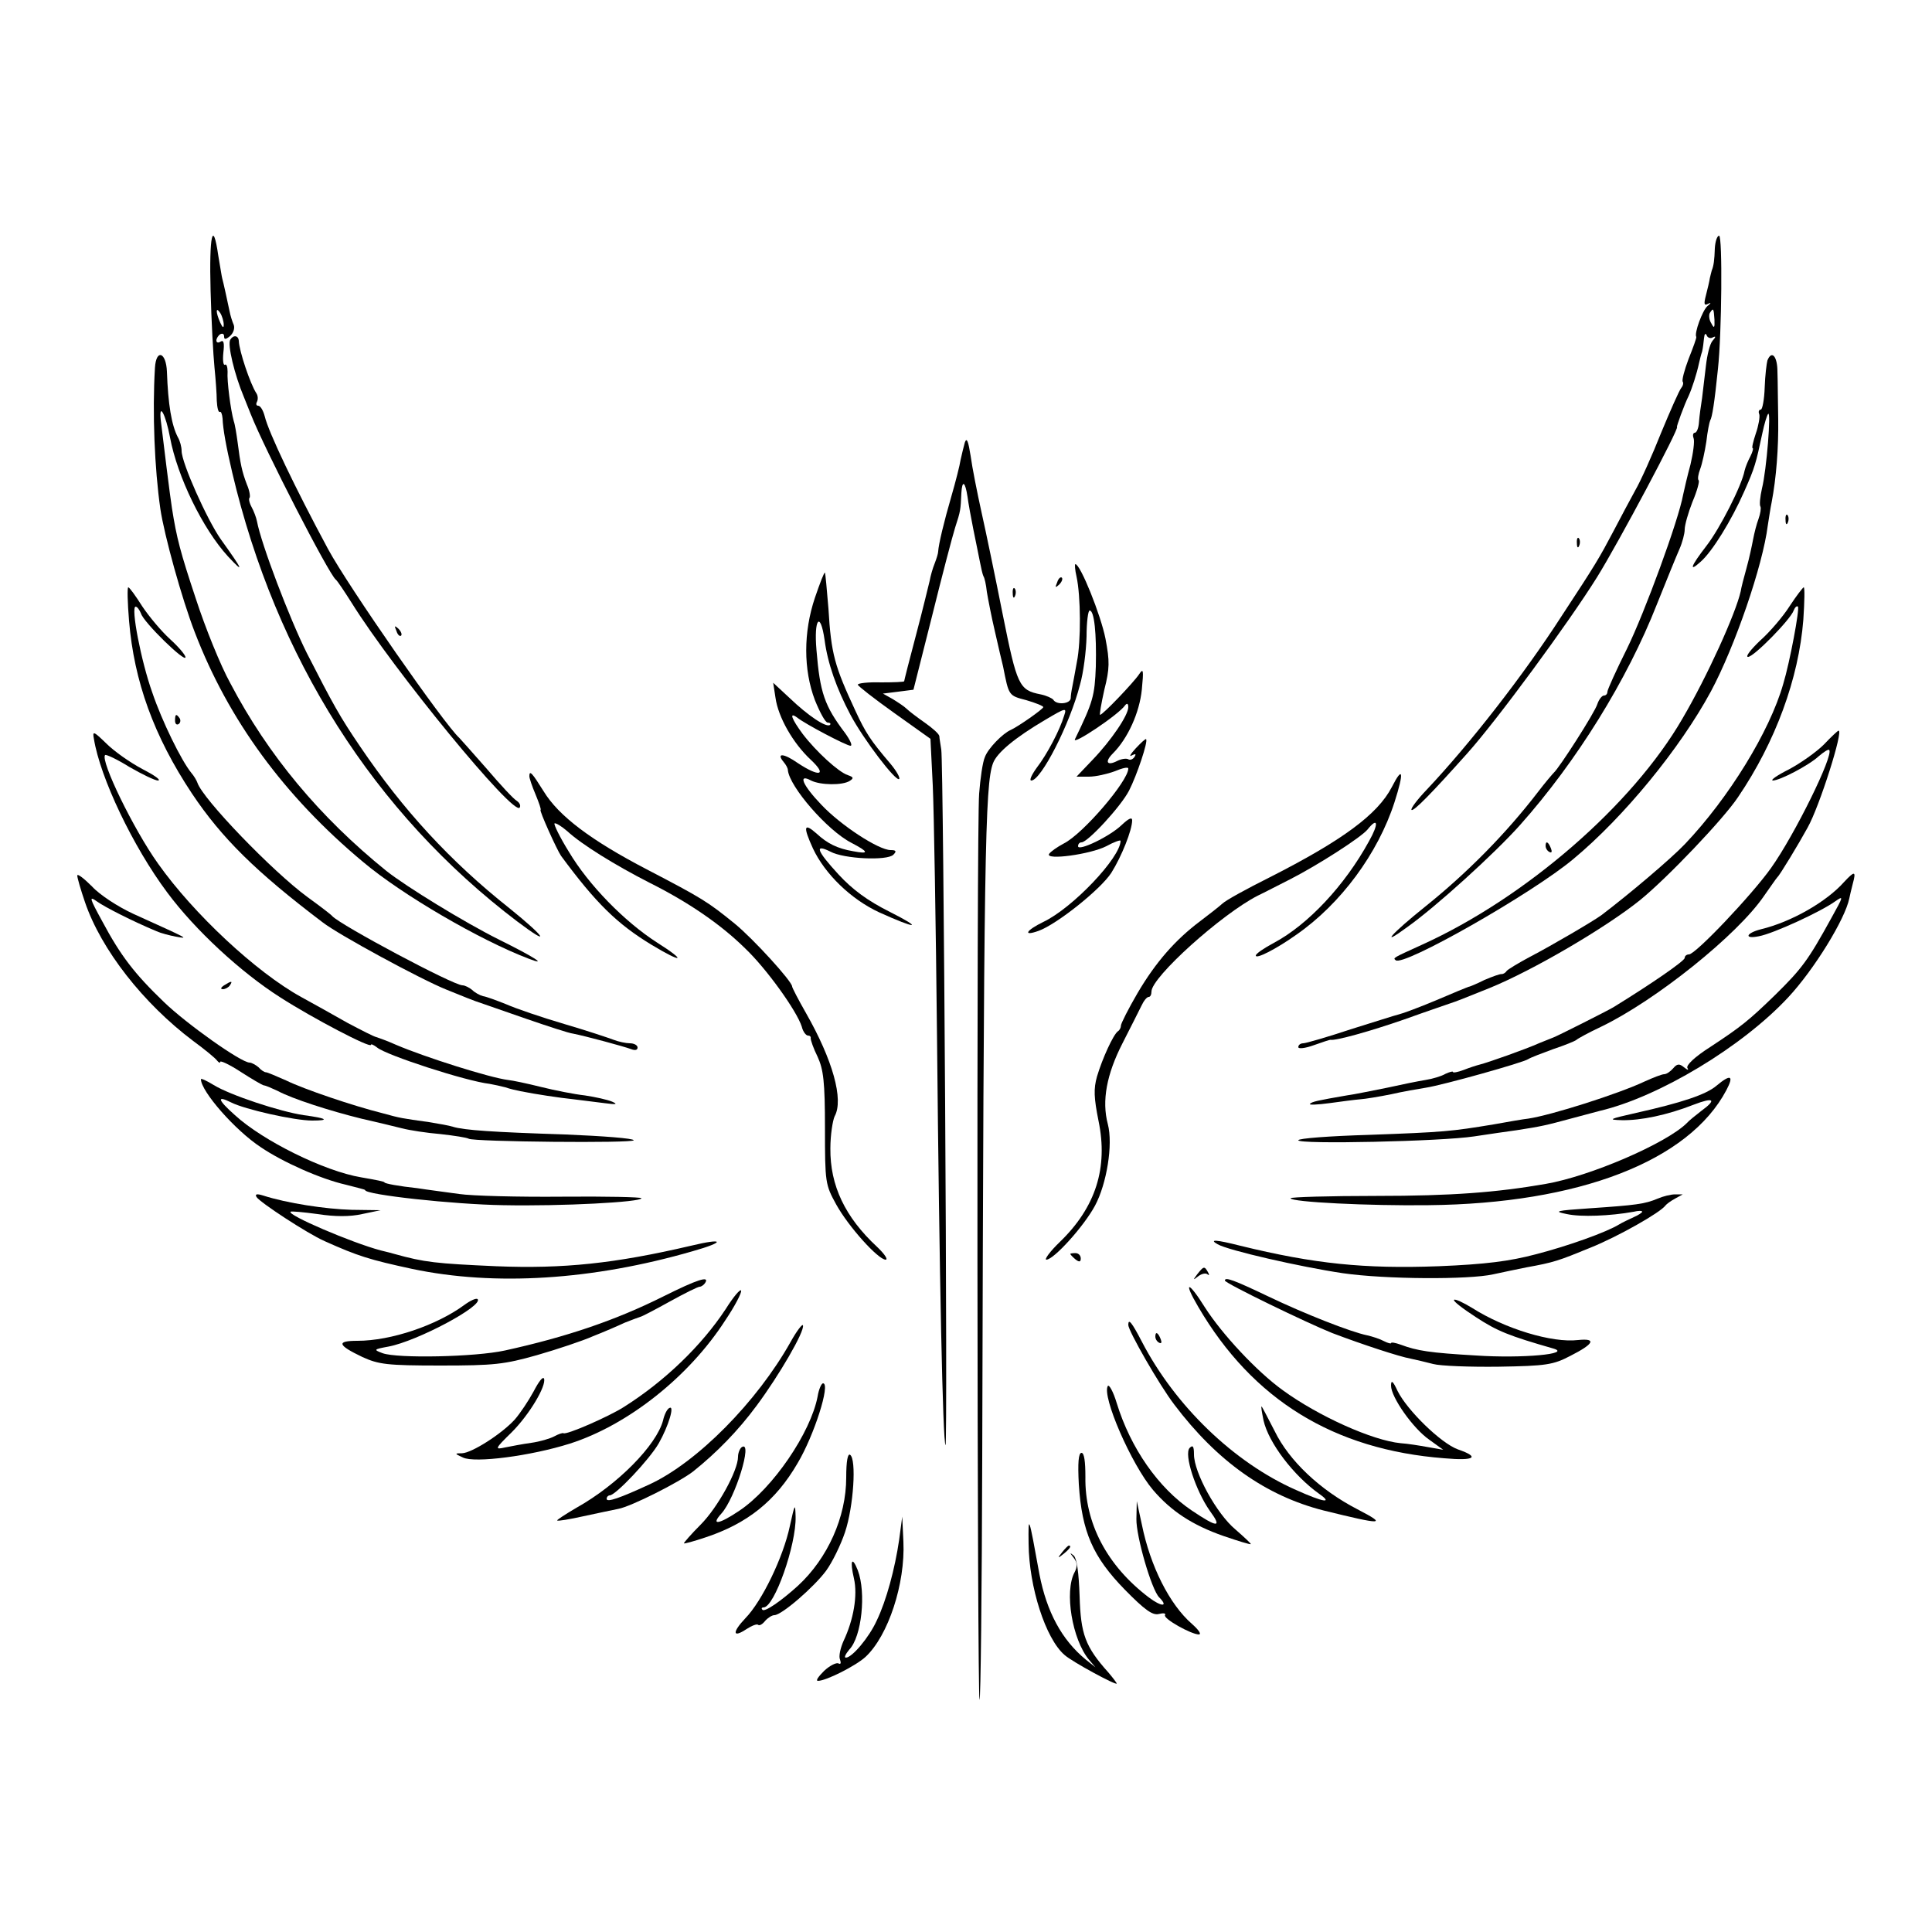
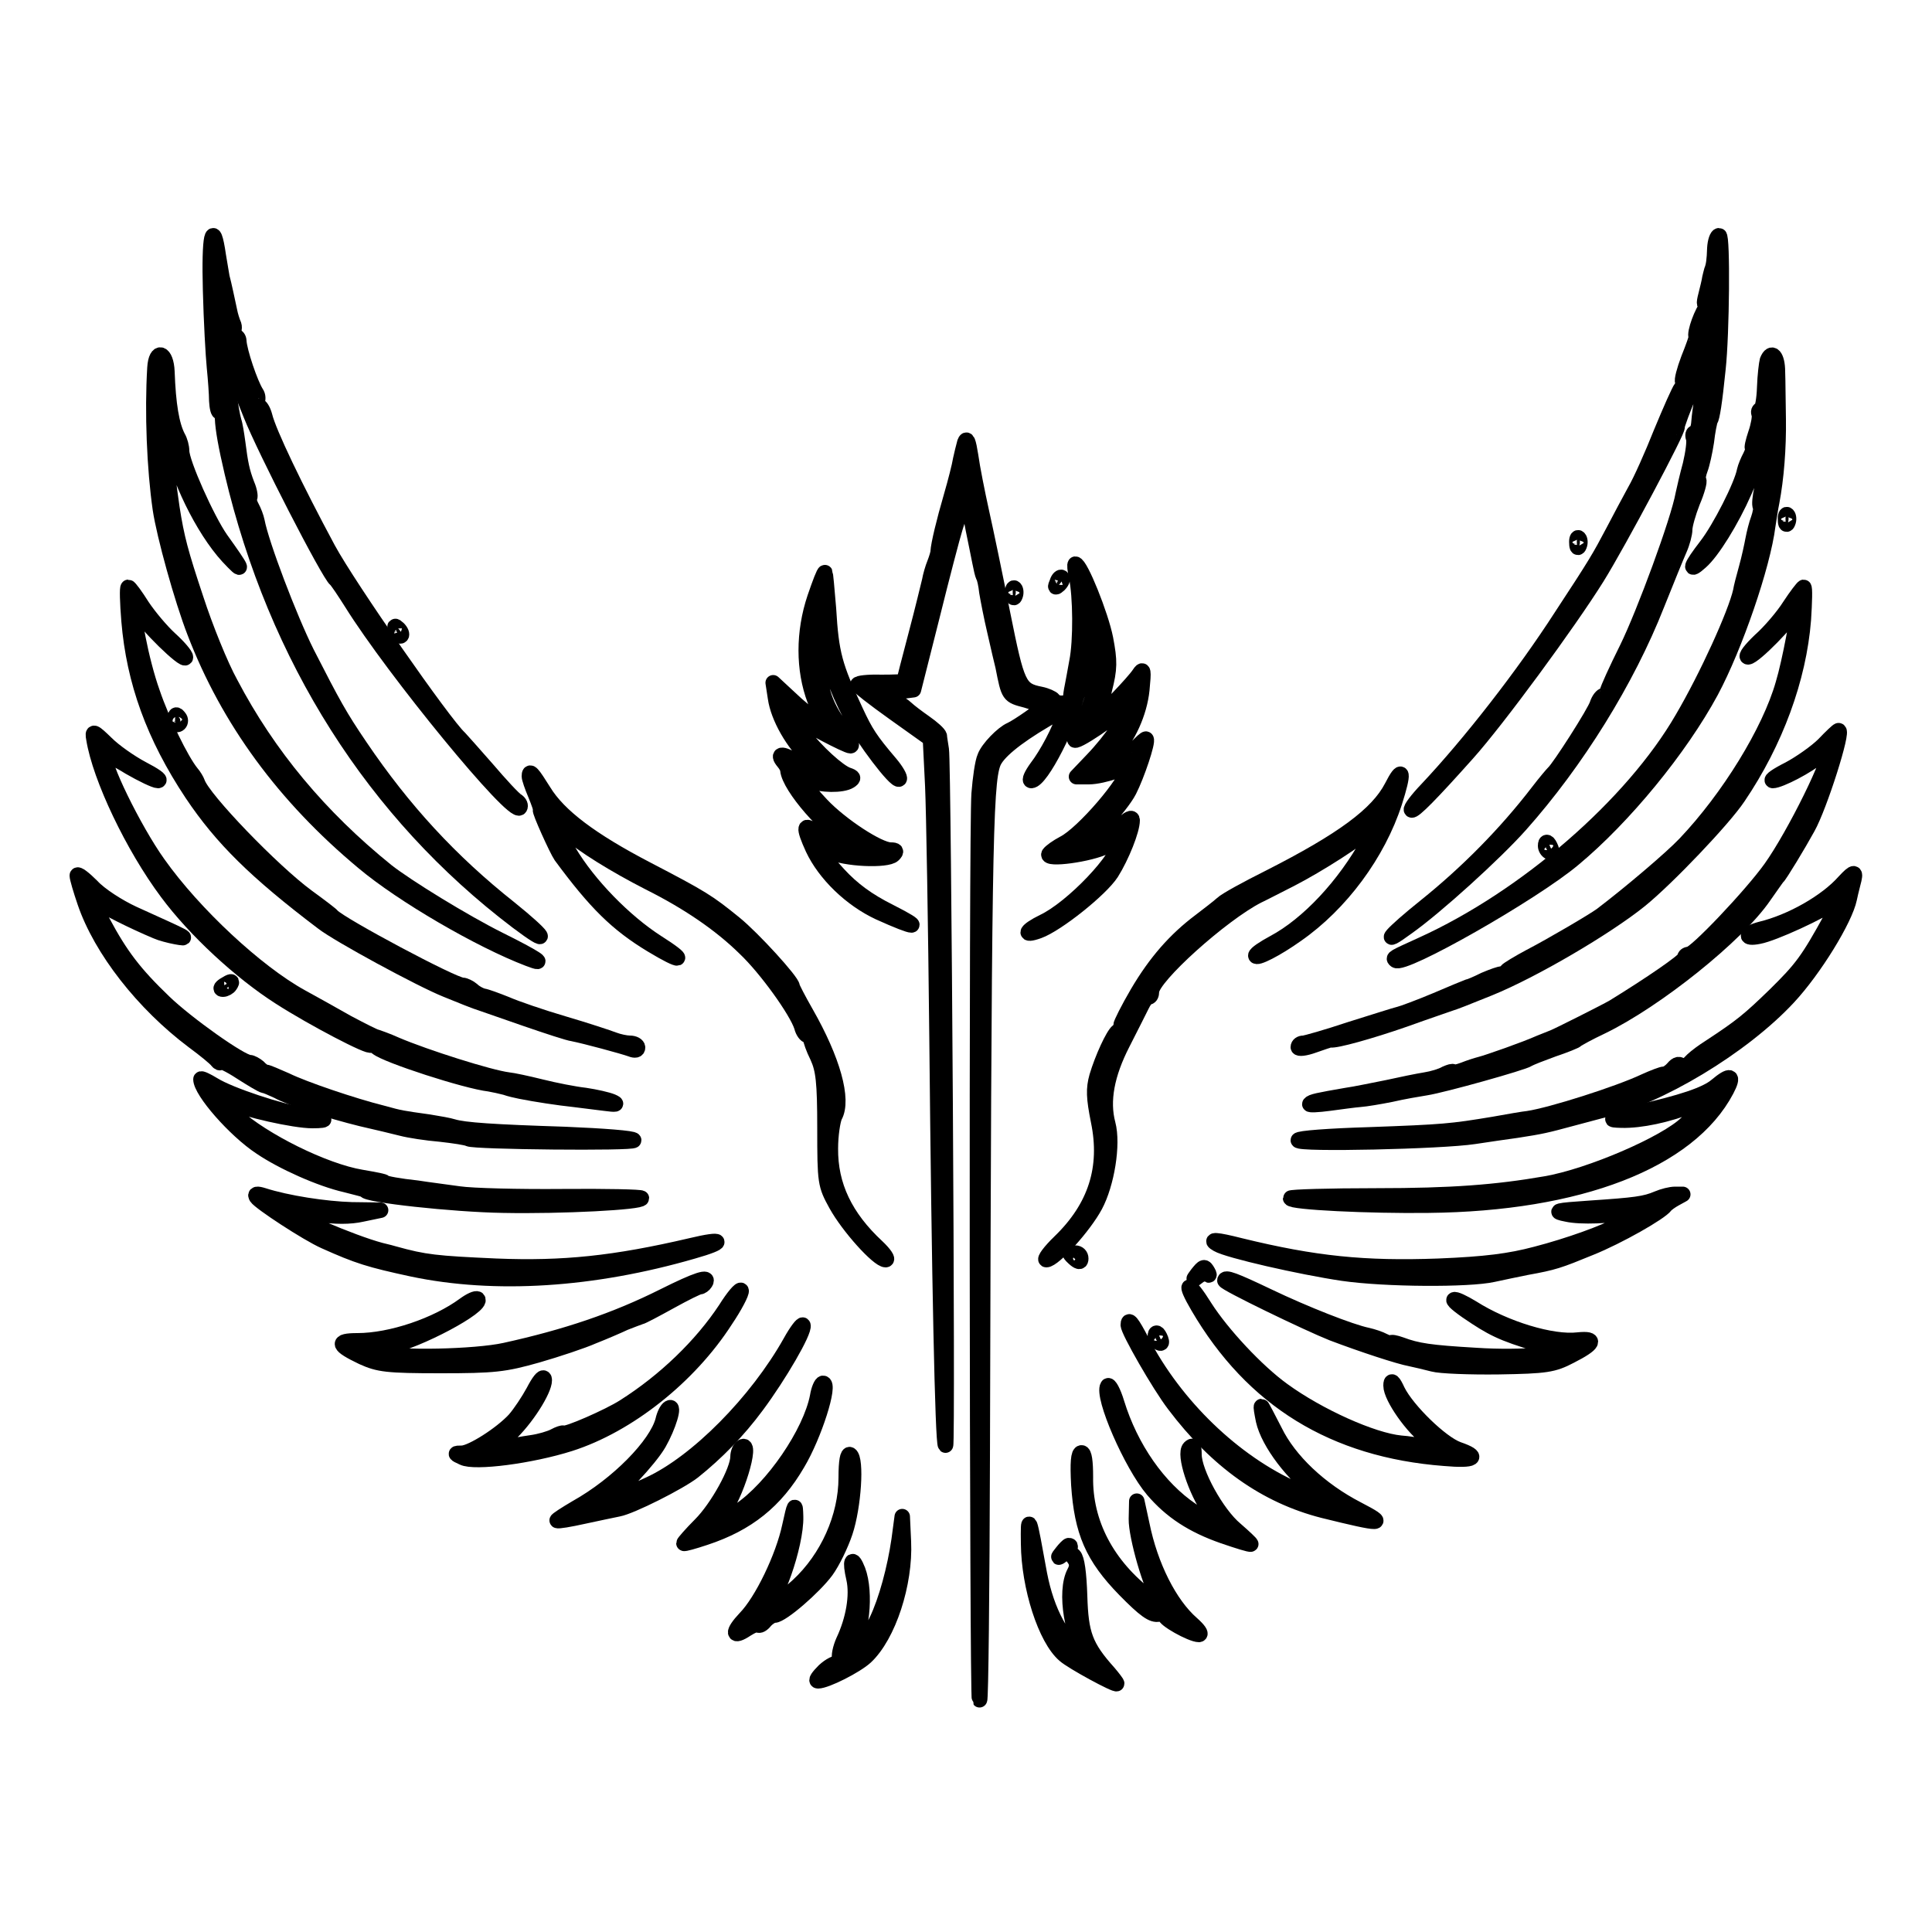
<svg xmlns="http://www.w3.org/2000/svg" version="1.0" width="500pt" height="500pt" viewBox="0 0 500 500" preserveAspectRatio="xMidYMid meet">
-   <g transform="translate(0,500) scale(0.1,-0.1)" fill="#000000" stroke="none">
+   <g transform="translate(0,500) scale(0.1,-0.1)" fill="#000000" stroke="#000000" stroke-width="40" stroke-linejoin="round" stroke-linecap="round">
    <path d="M545 4248 c2 -79 7 -168 10 -198 3 -30 6 -70 6 -87 1 -18 4 -31 8 -29 3 2 6 -6 7 -17 1 -27 9 -72 25 -140 113 -480 367 -881 738 -1162 89 -67 73 -41 -20 34 -154 122 -276 255 -387 419 -53 78 -70 109 -138 242 -45 90 -118 282 -129 341 -2 10 -8 26 -14 37 -6 11 -8 22 -5 24 2 3 0 18 -7 34 -13 34 -17 54 -24 109 -3 22 -7 47 -10 55 -8 28 -18 105 -16 128 0 13 -3 21 -7 18 -4 -2 -6 11 -4 31 3 25 1 34 -7 29 -6 -4 -11 -3 -11 3 0 5 5 13 10 16 6 3 10 1 10 -6 0 -8 4 -8 15 1 9 8 13 20 10 29 -4 9 -9 25 -11 36 -4 19 -16 75 -19 85 -1 3 -5 29 -10 58 -14 97 -24 53 -20 -90z m34 -88 c0 -10 -3 -8 -9 5 -12 27 -12 43 0 25 5 -8 9 -22 9 -30z" />
    <path d="M4438 4358 c-1 -31 -3 -46 -8 -58 -1 -3 -3 -12 -5 -20 -1 -8 -6 -28 -10 -44 -6 -23 -5 -28 6 -22 8 4 7 1 -2 -6 -13 -11 -35 -71 -29 -80 1 -2 -8 -27 -20 -57 -11 -29 -18 -56 -15 -59 2 -3 1 -10 -4 -16 -5 -6 -28 -58 -52 -116 -23 -58 -53 -125 -67 -149 -13 -24 -39 -72 -56 -105 -37 -70 -45 -84 -135 -221 -98 -152 -236 -329 -348 -448 -25 -26 -43 -50 -40 -53 5 -5 52 43 144 146 78 87 263 339 336 456 56 90 215 389 207 389 -2 0 19 58 30 80 9 20 21 57 27 85 2 8 5 22 8 30 2 8 4 24 5 35 1 11 4 14 7 7 2 -6 10 -9 16 -5 8 4 8 1 -1 -9 -7 -8 -14 -37 -17 -64 -3 -27 -8 -65 -10 -84 -3 -19 -7 -47 -8 -62 -1 -16 -6 -28 -11 -28 -4 0 -6 -6 -3 -14 3 -8 -1 -38 -8 -68 -8 -29 -16 -64 -19 -78 -12 -67 -100 -306 -145 -398 -28 -56 -51 -107 -51 -112 0 -6 -4 -10 -9 -10 -5 0 -13 -10 -17 -22 -6 -21 -99 -166 -113 -178 -3 -3 -22 -25 -41 -50 -83 -108 -183 -209 -290 -295 -90 -72 -121 -108 -49 -55 75 53 228 192 293 265 146 164 277 375 354 571 24 60 50 124 58 142 8 18 14 41 14 52 0 11 9 43 20 71 12 28 19 54 16 56 -3 3 -1 16 4 29 5 13 12 45 16 71 3 27 8 51 10 55 5 8 11 45 20 133 10 92 12 345 3 345 -5 0 -10 -15 -11 -32z m-1 -185 c1 -22 -1 -24 -8 -10 -6 9 -7 22 -4 27 9 14 10 13 12 -17z" />
    <path d="M596 4121 c-8 -12 11 -91 35 -148 5 -13 13 -33 18 -45 36 -91 202 -414 220 -428 4 -3 22 -30 41 -60 109 -175 420 -554 435 -530 3 5 0 12 -7 17 -8 4 -43 42 -78 83 -36 41 -68 77 -71 80 -39 35 -287 391 -340 489 -85 158 -154 302 -164 344 -4 15 -11 27 -17 27 -5 0 -6 5 -3 10 3 6 3 16 -2 23 -15 23 -44 108 -45 135 -1 14 -14 16 -22 3z" />
    <path d="M401 4048 c-7 -115 -1 -261 14 -365 10 -68 56 -234 89 -319 87 -227 232 -425 436 -595 101 -85 302 -202 428 -250 52 -20 15 4 -76 49 -92 46 -240 137 -292 178 -172 139 -306 299 -404 486 -25 45 -65 144 -89 218 -40 120 -50 158 -62 235 -4 23 -24 185 -29 228 -5 48 13 14 24 -45 19 -102 85 -237 150 -308 44 -47 39 -36 -19 45 -35 50 -101 197 -101 228 0 10 -4 26 -10 36 -16 31 -25 84 -28 169 -2 51 -28 60 -31 10z" />
    <path d="M4574 4067 c-2 -7 -6 -39 -7 -70 -1 -31 -6 -57 -10 -57 -5 0 -7 -6 -4 -12 2 -7 -2 -30 -9 -50 -7 -21 -11 -38 -8 -38 2 0 0 -9 -6 -21 -6 -11 -13 -28 -15 -37 -7 -38 -64 -150 -99 -195 -41 -53 -46 -69 -15 -41 30 26 80 107 113 182 28 63 30 72 47 151 5 24 12 47 15 50 8 8 -4 -145 -16 -193 -5 -22 -7 -43 -4 -47 2 -4 0 -18 -5 -32 -5 -13 -11 -37 -14 -53 -3 -16 -10 -49 -17 -74 -7 -25 -14 -52 -15 -60 -13 -58 -87 -221 -151 -330 -129 -223 -405 -463 -674 -585 -77 -35 -75 -34 -68 -40 18 -18 354 173 460 262 131 109 276 286 356 434 62 116 134 325 147 429 3 19 7 46 10 60 12 63 18 141 17 215 -1 44 -1 99 -2 123 0 40 -15 57 -26 29z" />
    <path d="M2497 3855 c-3 -11 -8 -31 -11 -45 -2 -14 -13 -57 -24 -95 -19 -65 -33 -124 -34 -142 0 -5 -4 -18 -9 -31 -5 -12 -11 -33 -13 -45 -3 -12 -18 -75 -35 -139 -17 -64 -31 -119 -31 -121 0 -2 -27 -3 -60 -3 -33 1 -60 -2 -60 -6 0 -3 42 -36 94 -73 l94 -67 6 -121 c3 -67 8 -360 11 -652 6 -625 15 -1048 22 -1055 6 -6 -5 1762 -11 1800 -2 14 -5 30 -5 35 -1 6 -18 21 -38 35 -20 14 -41 30 -47 36 -6 6 -23 17 -36 25 l-25 14 40 5 39 5 48 190 c26 105 53 208 60 230 14 43 14 45 16 89 2 35 10 30 16 -10 2 -16 9 -54 15 -84 6 -30 14 -68 17 -84 3 -16 7 -33 9 -37 3 -4 7 -22 9 -41 3 -18 12 -65 21 -103 9 -39 18 -79 21 -90 15 -76 14 -75 60 -87 24 -7 44 -15 44 -18 0 -5 -66 -51 -84 -59 -21 -9 -59 -48 -67 -70 -6 -13 -12 -56 -15 -95 -7 -84 -5 -2338 1 -2345 3 -2 6 279 7 625 4 1561 7 1744 28 1799 10 27 57 66 135 112 54 32 56 32 49 11 -11 -37 -44 -100 -71 -135 -13 -18 -20 -33 -14 -33 25 0 100 146 126 248 9 31 16 87 17 125 0 37 4 67 8 67 12 0 18 -59 16 -145 -3 -76 -7 -91 -54 -188 -9 -18 114 64 130 88 5 6 8 4 8 -5 0 -21 -44 -86 -93 -137 l-41 -43 32 0 c18 0 48 7 67 14 19 8 35 12 35 7 0 -32 -117 -169 -167 -194 -17 -9 -34 -21 -38 -27 -10 -17 107 -1 148 20 20 11 37 17 37 14 0 -43 -124 -174 -200 -210 -45 -22 -54 -38 -12 -23 47 17 160 107 188 150 27 43 54 111 54 136 0 9 -9 5 -27 -12 -31 -30 -113 -69 -113 -55 0 6 4 10 9 10 16 0 102 93 123 134 20 39 50 128 44 133 -1 2 -13 -9 -27 -24 -13 -14 -18 -23 -10 -18 10 5 12 4 7 -4 -4 -6 -11 -9 -16 -6 -5 3 -18 1 -28 -4 -27 -14 -34 -3 -12 19 39 39 69 106 75 165 5 51 4 57 -7 40 -14 -21 -94 -105 -101 -105 -2 0 3 29 11 65 14 55 14 74 3 132 -12 61 -65 193 -78 193 -2 0 -1 -15 3 -32 11 -50 12 -167 1 -221 -5 -27 -10 -56 -12 -65 -2 -9 -4 -23 -4 -29 -1 -15 -37 -18 -45 -4 -3 4 -18 11 -33 14 -56 11 -61 23 -98 207 -19 96 -44 216 -55 265 -11 50 -24 115 -28 145 -6 38 -10 49 -15 35z" />
    <path d="M4621 3654 c0 -11 3 -14 6 -6 3 7 2 16 -1 19 -3 4 -6 -2 -5 -13z" />
    <path d="M4081 3594 c0 -11 3 -14 6 -6 3 7 2 16 -1 19 -3 4 -6 -2 -5 -13z" />
    <path d="M2109 3453 c-30 -89 -30 -186 0 -265 13 -32 27 -58 33 -58 6 0 9 -3 6 -6 -9 -8 -56 23 -105 70 l-42 39 6 -39 c7 -50 45 -117 91 -160 44 -41 23 -46 -33 -9 -37 26 -57 27 -37 3 6 -7 11 -16 11 -21 4 -43 102 -156 164 -188 46 -24 47 -30 5 -22 -41 7 -67 20 -95 46 -33 29 -35 18 -9 -39 31 -66 98 -131 171 -165 97 -44 117 -44 28 1 -58 29 -97 58 -133 97 -57 62 -63 80 -21 59 35 -19 147 -24 163 -8 9 9 7 12 -7 12 -31 0 -129 64 -179 117 -49 51 -62 82 -27 63 24 -12 81 -13 100 -1 11 7 10 10 -5 15 -24 8 -82 61 -117 107 -28 38 -36 58 -14 42 21 -17 128 -73 138 -73 6 0 -1 15 -14 33 -53 70 -65 104 -74 215 -7 81 10 102 21 26 8 -61 31 -126 67 -194 34 -64 118 -174 126 -166 3 3 -7 21 -23 40 -52 61 -64 80 -90 136 -54 116 -63 147 -70 265 -4 50 -8 91 -9 93 -2 2 -13 -27 -26 -65z" />
    <path d="M2736 3493 c-6 -14 -5 -15 5 -6 7 7 10 15 7 18 -3 3 -9 -2 -12 -12z" />
    <path d="M334 3393 c13 -156 64 -298 163 -447 77 -115 165 -202 338 -333 41 -32 255 -148 320 -174 34 -14 79 -32 90 -35 6 -2 57 -20 115 -40 58 -20 113 -38 123 -39 31 -6 131 -33 150 -40 10 -4 17 -3 17 4 0 6 -9 11 -20 11 -10 0 -29 4 -42 9 -13 5 -70 24 -128 41 -58 17 -125 40 -150 51 -25 10 -52 20 -60 21 -8 2 -21 9 -28 16 -7 6 -19 12 -25 12 -24 0 -316 156 -337 179 -3 4 -32 26 -65 50 -90 66 -270 253 -284 295 -2 6 -9 18 -16 26 -26 32 -76 134 -101 208 -29 81 -56 222 -43 222 4 0 10 -8 14 -18 7 -23 115 -128 115 -113 0 6 -18 27 -40 47 -22 20 -54 58 -72 85 -17 27 -33 49 -36 49 -3 0 -2 -39 2 -87z" />
    <path d="M2621 3464 c0 -11 3 -14 6 -6 3 7 2 16 -1 19 -3 4 -6 -2 -5 -13z" />
    <path d="M4632 3432 c-17 -27 -52 -68 -77 -90 -24 -23 -39 -42 -31 -42 15 0 110 97 118 120 3 8 8 13 11 10 5 -5 -21 -144 -38 -200 -35 -123 -141 -295 -254 -414 -36 -38 -146 -131 -216 -184 -20 -15 -131 -80 -185 -108 -30 -16 -58 -33 -61 -37 -3 -5 -9 -8 -13 -8 -3 1 -23 -6 -44 -15 -20 -10 -39 -18 -42 -18 -3 -1 -40 -16 -84 -35 -43 -18 -86 -34 -95 -36 -9 -2 -65 -20 -126 -39 -60 -20 -116 -36 -122 -36 -7 0 -13 -4 -13 -10 0 -5 18 -3 40 5 22 8 41 14 43 14 13 -3 103 22 192 53 61 22 115 40 120 42 10 3 36 13 100 39 113 46 302 157 390 228 70 57 215 209 253 266 97 143 157 307 169 459 3 46 4 84 1 84 -2 0 -19 -22 -36 -48z" />
    <path d="M1026 3367 c3 -10 9 -15 12 -12 3 3 0 11 -7 18 -10 9 -11 8 -5 -6z" />
    <path d="M453 3135 c0 -8 4 -12 9 -9 5 3 6 10 3 15 -9 13 -12 11 -12 -6z" />
    <path d="M243 3088 c16 -100 101 -279 190 -398 72 -97 190 -206 292 -271 84 -54 235 -133 235 -123 0 3 7 0 16 -7 24 -20 230 -87 291 -94 11 -2 30 -6 41 -9 11 -4 29 -8 39 -10 40 -8 100 -17 138 -21 22 -3 58 -7 80 -10 30 -4 35 -3 19 4 -12 5 -43 12 -70 16 -27 3 -78 13 -114 22 -36 9 -74 17 -85 18 -48 6 -215 59 -290 91 -22 10 -45 18 -51 20 -6 1 -39 18 -75 37 -35 20 -89 50 -120 67 -116 64 -278 215 -370 345 -63 88 -150 267 -137 281 3 2 31 -11 63 -31 33 -19 66 -35 74 -35 9 1 -10 14 -41 30 -32 17 -73 46 -93 66 -33 32 -36 33 -32 12z" />
    <path d="M4720 3073 c-19 -19 -60 -48 -90 -64 -30 -15 -49 -28 -42 -29 18 0 93 39 119 63 13 11 25 19 27 16 12 -13 -89 -219 -151 -306 -50 -70 -195 -223 -212 -223 -6 0 -11 -4 -11 -9 0 -8 -89 -69 -185 -128 -19 -11 -144 -74 -155 -78 -3 -1 -18 -7 -35 -14 -38 -17 -135 -51 -155 -56 -8 -2 -27 -8 -42 -14 -16 -6 -28 -8 -28 -5 0 2 -8 0 -19 -5 -10 -6 -33 -13 -52 -16 -19 -3 -63 -12 -99 -20 -36 -7 -83 -17 -105 -20 -75 -13 -90 -16 -95 -22 -3 -3 20 -2 50 2 30 4 66 9 80 10 14 1 50 7 80 13 30 7 71 14 90 17 45 7 252 65 265 74 6 4 35 15 65 26 30 10 57 21 60 24 3 3 32 19 64 34 141 68 352 237 421 338 17 24 32 46 35 49 6 5 55 86 78 128 31 55 94 254 80 251 -2 0 -19 -16 -38 -36z" />
    <path d="M1370 2991 c0 -5 7 -26 16 -47 9 -22 15 -39 13 -40 -4 -1 42 -103 53 -119 90 -122 145 -176 234 -230 81 -49 93 -44 14 6 -84 54 -177 149 -228 235 -23 37 -39 70 -37 73 3 2 18 -7 33 -20 38 -35 124 -88 212 -133 100 -50 184 -107 248 -170 55 -52 134 -162 147 -203 3 -13 11 -23 16 -23 5 0 8 -3 7 -7 0 -5 7 -26 18 -48 15 -33 19 -64 19 -185 0 -141 1 -146 29 -197 32 -58 109 -143 128 -143 7 0 -3 15 -22 33 -83 77 -122 159 -121 255 0 35 6 72 11 83 24 43 -5 146 -74 267 -20 35 -36 66 -36 69 0 13 -101 124 -149 163 -69 56 -83 65 -227 140 -144 75 -228 138 -267 202 -30 48 -37 56 -37 39z" />
    <path d="M3602 2963 c-37 -71 -128 -138 -317 -234 -58 -29 -113 -59 -122 -68 -10 -9 -36 -29 -57 -45 -64 -48 -115 -106 -162 -186 -24 -41 -43 -79 -43 -84 0 -5 -3 -12 -8 -15 -12 -9 -40 -70 -54 -117 -9 -32 -8 -55 4 -115 25 -121 -7 -223 -100 -313 -26 -25 -41 -46 -35 -46 19 0 97 86 126 140 30 56 47 158 33 211 -16 60 -3 129 38 209 21 41 43 85 49 97 6 13 14 23 19 23 4 0 7 6 7 14 0 37 181 200 275 248 17 8 55 28 85 43 72 37 181 107 199 128 27 34 30 16 4 -30 -63 -115 -158 -216 -246 -263 -26 -14 -47 -28 -47 -33 0 -10 53 17 105 54 115 80 211 210 254 343 25 78 22 96 -7 39z" />
    <path d="M4000 2811 c0 -6 4 -13 10 -16 6 -3 7 1 4 9 -7 18 -14 21 -14 7z" />
    <path d="M200 2734 c0 -6 9 -37 20 -69 42 -123 151 -262 280 -359 30 -22 58 -45 62 -51 4 -5 8 -7 8 -3 0 4 24 -7 53 -26 28 -18 55 -34 60 -35 4 0 20 -7 35 -14 39 -21 136 -52 217 -72 39 -9 86 -20 105 -25 19 -5 64 -12 100 -15 36 -4 68 -9 73 -12 13 -8 427 -12 427 -4 0 5 -80 11 -177 15 -186 6 -262 11 -291 20 -9 3 -37 8 -62 12 -71 10 -73 10 -120 23 -76 19 -203 62 -250 85 -25 11 -48 21 -52 21 -4 0 -13 6 -19 13 -7 6 -18 12 -23 12 -22 0 -163 100 -222 157 -76 73 -112 120 -159 208 -34 62 -35 67 -14 52 21 -15 92 -51 154 -77 11 -5 34 -11 50 -14 34 -6 38 -8 -110 59 -39 18 -87 49 -107 71 -21 21 -38 34 -38 28z" />
    <path d="M4773 2718 c-46 -52 -137 -104 -216 -123 -39 -10 -44 -26 -5 -18 38 7 161 64 197 90 23 16 22 14 -9 -42 -61 -111 -77 -132 -146 -200 -68 -66 -88 -82 -167 -134 -41 -26 -64 -48 -60 -55 4 -6 1 -6 -9 2 -12 10 -18 9 -28 -3 -7 -8 -17 -15 -23 -15 -6 0 -29 -9 -51 -19 -68 -32 -241 -87 -301 -96 -11 -1 -51 -8 -90 -15 -109 -18 -128 -20 -322 -27 -101 -3 -183 -9 -183 -14 0 -11 370 -3 455 10 39 6 88 13 110 16 65 10 77 13 140 30 33 9 67 18 75 20 153 36 369 166 488 294 67 72 147 202 158 256 1 6 5 22 9 38 9 33 5 34 -22 5z" />
    <path d="M580 2450 c-9 -6 -10 -10 -3 -10 6 0 15 5 18 10 8 12 4 12 -15 0z" />
    <path d="M520 2207 c0 -31 88 -132 155 -176 56 -38 154 -82 220 -97 11 -3 27 -7 35 -9 8 -2 15 -4 15 -5 0 -12 229 -37 357 -39 153 -3 358 8 358 18 0 3 -92 5 -205 4 -113 -1 -233 2 -267 7 -35 5 -83 11 -108 15 -47 5 -85 12 -85 15 0 2 -19 6 -60 13 -96 16 -255 95 -327 161 -45 40 -48 52 -10 33 35 -18 164 -47 210 -47 47 0 38 6 -22 14 -61 9 -191 52 -233 78 -18 11 -33 18 -33 15z" />
    <path d="M4442 2190 c-27 -23 -91 -44 -207 -70 -71 -16 -75 -18 -38 -19 49 -1 117 13 186 40 52 20 61 14 20 -16 -14 -11 -32 -25 -38 -32 -53 -52 -249 -137 -365 -157 -127 -22 -242 -31 -438 -31 -122 0 -222 -3 -222 -6 0 -10 204 -20 357 -18 389 4 674 114 771 298 20 38 11 42 -26 11z" />
    <path d="M664 1902 c9 -14 131 -94 176 -114 87 -39 116 -48 227 -72 214 -45 467 -29 726 46 85 24 82 35 -5 14 -197 -46 -330 -60 -504 -53 -156 7 -185 10 -264 32 -3 1 -18 5 -35 9 -75 20 -243 92 -233 100 1 2 33 -1 70 -6 45 -7 84 -7 115 0 l48 10 -75 1 c-68 2 -167 17 -229 37 -16 5 -22 4 -17 -4z" />
    <path d="M4290 1898 c-33 -14 -57 -17 -175 -25 -89 -6 -96 -8 -60 -15 36 -8 112 -5 173 6 12 3 22 3 22 0 0 -2 -10 -9 -22 -14 -13 -6 -30 -14 -38 -19 -33 -20 -130 -55 -215 -77 -68 -18 -130 -26 -252 -31 -192 -7 -321 6 -513 53 -63 16 -82 17 -59 4 27 -16 216 -59 324 -75 111 -16 326 -17 389 -3 23 5 61 13 86 18 72 13 83 17 166 51 72 29 181 91 194 109 3 4 14 12 25 18 l20 11 -20 0 c-11 0 -31 -5 -45 -11z" />
    <path d="M2770 1755 c0 -2 6 -8 13 -14 10 -8 14 -7 14 2 0 8 -6 14 -14 14 -7 0 -13 -1 -13 -2z" />
    <path d="M3099 1703 c-12 -16 -12 -17 2 -6 9 7 20 9 24 5 5 -4 5 -1 1 6 -9 16 -11 15 -27 -5z" />
    <path d="M1717 1645 c-124 -62 -251 -105 -410 -140 -77 -17 -279 -21 -317 -7 -24 9 -23 10 15 17 75 14 247 106 231 123 -4 3 -19 -4 -34 -15 -72 -53 -190 -93 -277 -93 -55 0 -52 -11 13 -42 42 -19 63 -22 202 -22 139 0 165 3 250 27 52 15 118 37 145 49 28 11 65 27 82 35 18 7 36 14 40 15 5 1 39 19 77 40 38 21 72 38 77 38 4 0 11 5 14 10 12 19 -20 9 -108 -35z" />
    <path d="M3170 1686 c0 -7 215 -111 278 -136 79 -30 174 -61 202 -66 14 -3 40 -9 59 -14 18 -5 95 -8 170 -7 123 2 141 5 185 28 61 31 69 46 20 41 -67 -8 -189 29 -274 83 -23 14 -44 24 -47 21 -3 -3 23 -23 57 -45 55 -36 85 -48 200 -81 49 -14 -80 -26 -200 -18 -120 7 -152 12 -195 28 -14 5 -25 7 -25 4 0 -2 -8 0 -18 5 -11 6 -30 12 -43 15 -44 9 -163 56 -257 101 -88 42 -112 51 -112 41z" />
    <path d="M1878 1612 c-62 -94 -157 -186 -263 -253 -39 -25 -151 -74 -157 -68 -2 1 -12 -2 -23 -8 -11 -6 -38 -14 -60 -17 -22 -3 -53 -9 -68 -12 -27 -6 -27 -4 17 39 46 46 90 120 84 139 -3 7 -14 -8 -27 -33 -13 -24 -35 -57 -49 -73 -35 -38 -111 -86 -136 -87 -20 0 -20 -1 2 -11 30 -15 176 4 277 36 150 48 308 173 402 319 25 37 43 72 41 77 -2 5 -20 -16 -40 -48z" />
    <path d="M3101 1618 c141 -241 351 -370 637 -392 79 -7 93 3 35 23 -44 16 -131 101 -156 151 -12 26 -17 30 -17 14 0 -30 57 -111 99 -140 l36 -26 -40 7 c-22 4 -53 9 -70 10 -73 7 -213 70 -305 137 -68 49 -158 146 -202 215 -43 69 -57 69 -17 1z" />
    <path d="M2046 1527 c-87 -155 -242 -312 -366 -369 -76 -35 -110 -47 -110 -37 0 5 4 9 8 9 15 0 103 93 127 135 25 44 42 100 27 91 -6 -3 -13 -18 -16 -32 -17 -64 -117 -166 -224 -226 -29 -17 -52 -32 -50 -33 2 -2 32 3 68 11 36 8 76 16 90 19 33 6 158 69 194 97 60 48 116 105 164 170 58 78 125 193 120 208 -1 5 -16 -14 -32 -43z" />
    <path d="M2920 1571 c0 -15 80 -155 119 -206 111 -147 237 -236 386 -274 154 -38 167 -38 88 3 -97 50 -177 126 -214 202 -18 35 -33 64 -34 64 -2 0 1 -16 5 -36 13 -58 78 -143 144 -190 37 -26 11 -22 -60 10 -161 71 -313 218 -399 384 -26 50 -35 61 -35 43z" />
    <path d="M2990 1541 c0 -6 4 -13 10 -16 6 -3 7 1 4 9 -7 18 -14 21 -14 7z" />
    <path d="M2116 1386 c-18 -94 -116 -238 -203 -296 -52 -35 -75 -39 -46 -7 36 40 82 190 53 172 -5 -3 -10 -15 -10 -25 0 -36 -53 -132 -97 -176 -24 -24 -43 -46 -43 -48 0 -2 25 5 55 15 109 36 182 94 239 192 43 72 86 207 66 207 -4 0 -11 -15 -14 -34z" />
    <path d="M2867 1413 c-16 -26 61 -203 117 -269 47 -55 102 -91 182 -119 38 -13 70 -23 71 -21 1 1 -17 18 -40 38 -48 40 -107 147 -107 194 0 21 -3 25 -11 17 -16 -16 16 -112 52 -163 33 -45 20 -44 -47 1 -86 58 -158 161 -194 278 -9 30 -20 49 -23 44z" />
    <path d="M2190 1176 c0 -102 -48 -209 -125 -280 -43 -39 -86 -69 -92 -62 -3 3 -2 6 3 6 28 0 85 162 83 235 -1 36 -2 34 -15 -25 -17 -80 -72 -194 -115 -238 -35 -37 -33 -52 3 -28 14 9 27 14 30 11 3 -3 11 1 18 10 7 8 18 15 24 15 19 0 103 73 134 115 16 22 38 67 49 100 22 66 30 189 13 200 -6 4 -10 -16 -10 -59z" />
    <path d="M2792 1158 c8 -122 36 -187 119 -272 52 -53 72 -67 88 -63 12 3 19 2 16 -3 -5 -9 68 -50 88 -50 7 1 -2 13 -19 28 -57 50 -107 148 -129 257 l-13 60 -1 -46 c-1 -44 39 -183 59 -203 25 -25 6 -25 -27 0 -108 82 -166 192 -164 312 0 39 -3 62 -10 62 -8 0 -10 -26 -7 -82z" />
    <path d="M2327 1015 c-11 -75 -33 -157 -58 -209 -20 -44 -64 -96 -80 -96 -5 0 -1 9 9 21 32 33 44 147 22 205 -15 38 -21 26 -10 -21 10 -44 -1 -107 -27 -162 -8 -18 -13 -40 -9 -48 3 -9 2 -13 -4 -10 -5 3 -22 -5 -37 -19 -15 -15 -23 -26 -16 -26 21 0 98 39 123 62 59 55 103 190 98 298 l-3 65 -8 -60z" />
    <path d="M2662 1005 c1 -112 44 -246 93 -288 20 -18 135 -80 135 -74 0 2 -10 15 -21 28 -61 68 -72 100 -75 198 -2 60 -7 97 -15 105 -11 9 -11 8 0 -6 9 -12 10 -22 2 -37 -27 -50 -6 -174 37 -226 l17 -20 -25 20 c-62 51 -101 123 -120 221 -28 155 -29 156 -28 79z" />
    <path d="M2749 983 c-13 -16 -12 -17 4 -4 16 13 21 21 13 21 -2 0 -10 -8 -17 -17z" />
  </g>
</svg>
